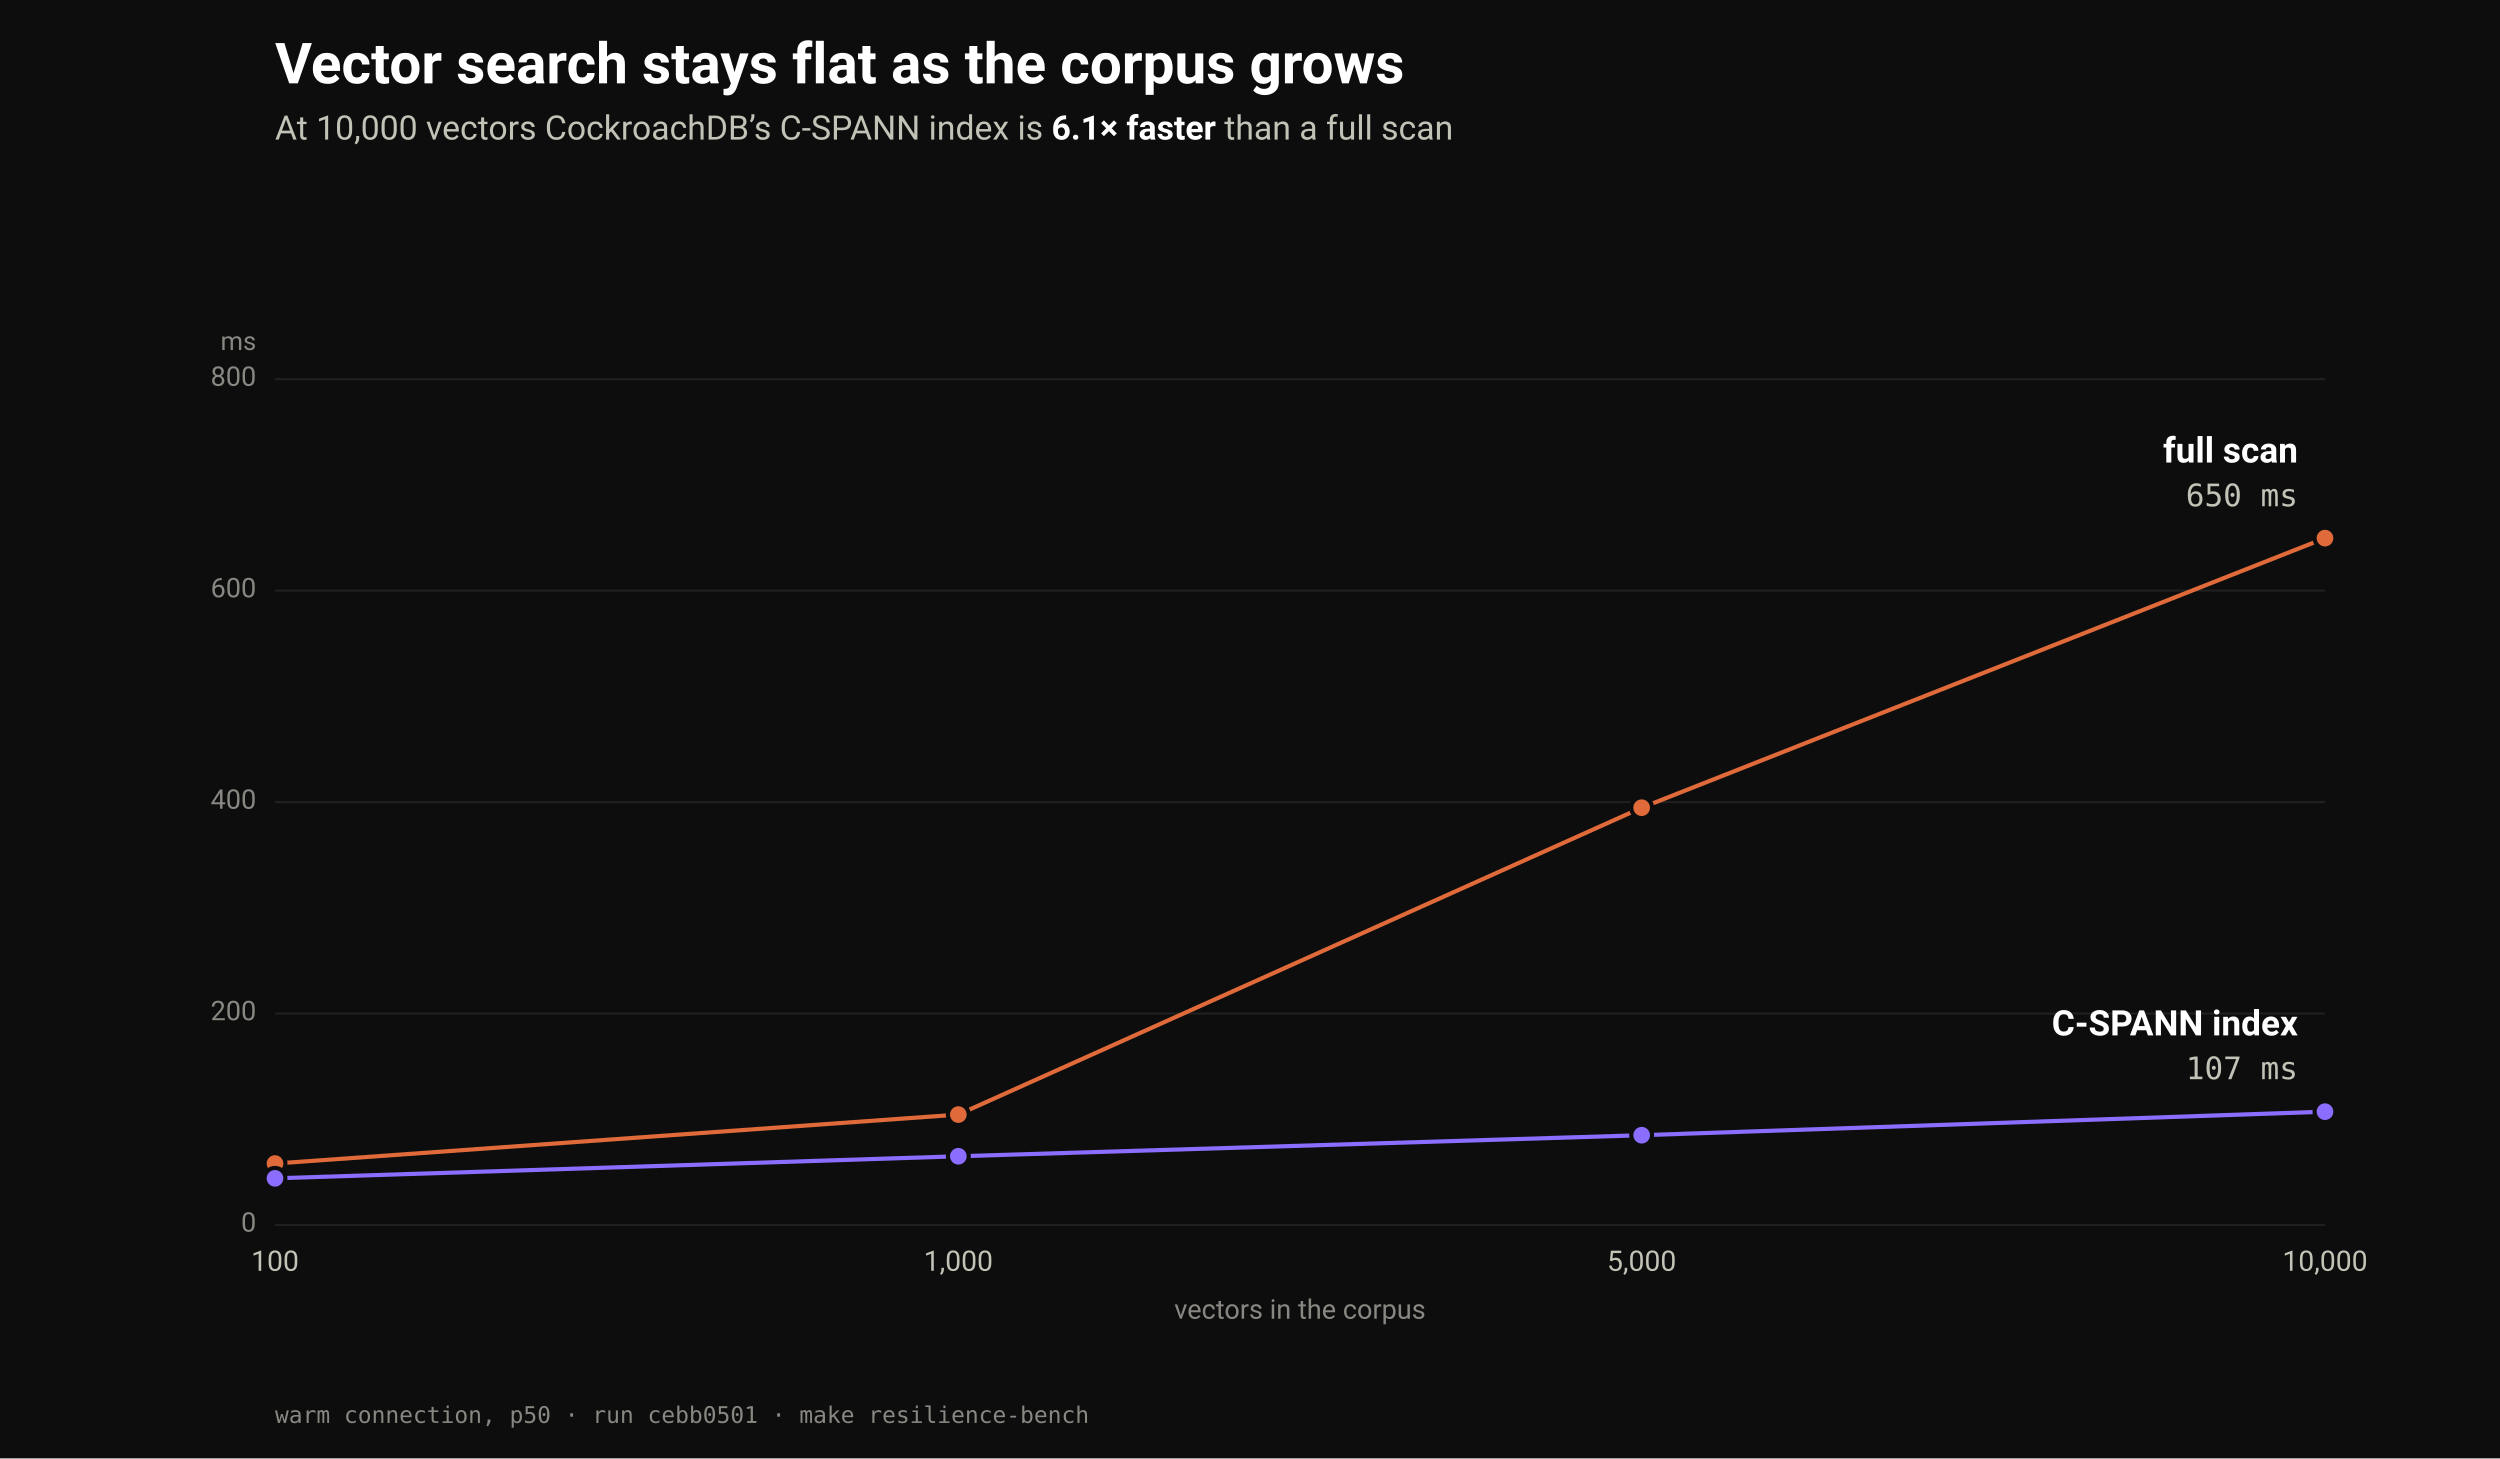
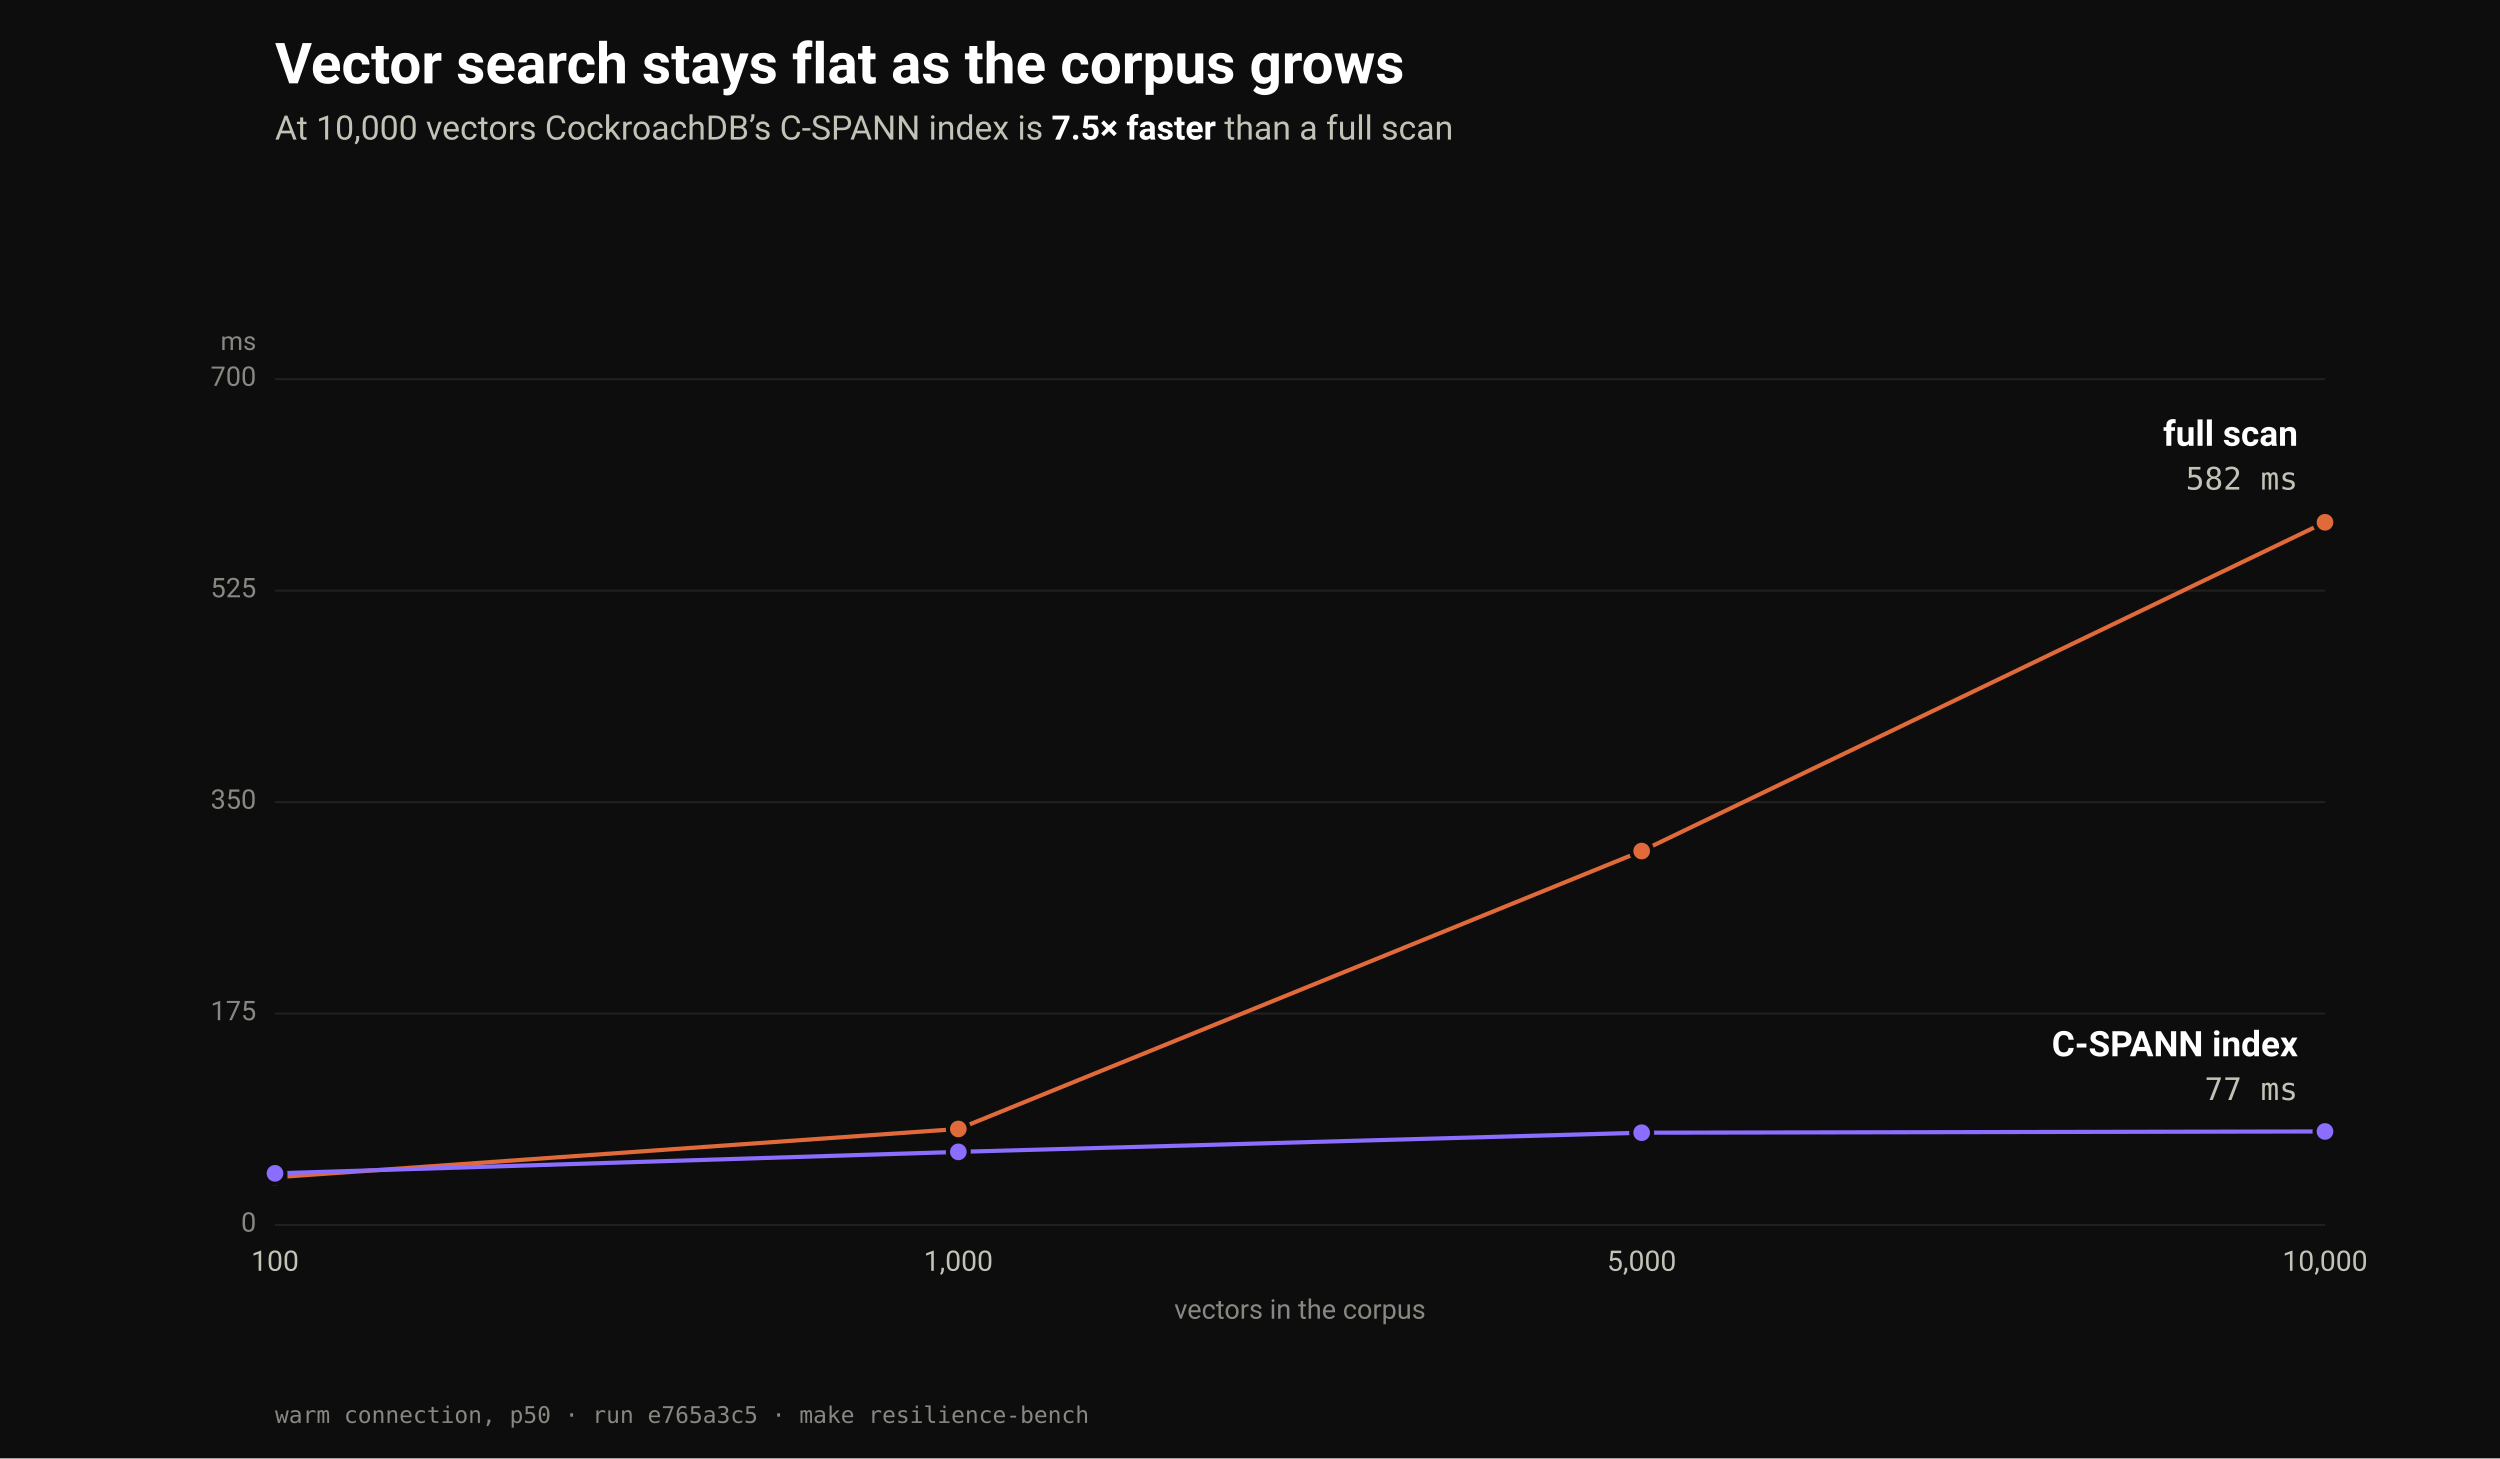
<svg xmlns="http://www.w3.org/2000/svg" width="1200" height="700" viewBox="0 0 1200 700" role="img" aria-label="Vector search latency versus corpus size">
  <rect width="1200" height="700" fill="#0d0d0d" />
  <text x="132" y="40" fill="#ffffff" font-family="ui-sans-serif, -apple-system, 'Segoe UI', Roboto, Helvetica, Arial, sans-serif" font-size="27.2" font-weight="700">Vector search stays flat as the corpus grows</text>
-   <text x="132" y="67" fill="#c3c2b7" font-family="ui-sans-serif, -apple-system, 'Segoe UI', Roboto, Helvetica, Arial, sans-serif" font-size="16.2">At 10,000 vectors CockroachDB’s C-SPANN index is <tspan font-weight="700" fill="#ffffff">6.1× faster</tspan> than a full scan</text>
+   <text x="132" y="67" fill="#c3c2b7" font-family="ui-sans-serif, -apple-system, 'Segoe UI', Roboto, Helvetica, Arial, sans-serif" font-size="16.2">At 10,000 vectors CockroachDB’s C-SPANN index is <tspan font-weight="700" fill="#ffffff">7.5× faster</tspan> than a full scan</text>
  <line x1="132" y1="588.0" x2="1116" y2="588.0" stroke="rgba(255,255,255,0.08)" stroke-width="1" />
  <text x="123" y="591.2" text-anchor="end" fill="#898781" font-family="ui-sans-serif, -apple-system, 'Segoe UI', Roboto, Helvetica, Arial, sans-serif" font-size="13.0">0</text>
  <line x1="132" y1="486.5" x2="1116" y2="486.5" stroke="rgba(255,255,255,0.08)" stroke-width="1" />
-   <text x="123" y="489.7" text-anchor="end" fill="#898781" font-family="ui-sans-serif, -apple-system, 'Segoe UI', Roboto, Helvetica, Arial, sans-serif" font-size="13.0">200</text>
+   <text x="123" y="489.7" text-anchor="end" fill="#898781" font-family="ui-sans-serif, -apple-system, 'Segoe UI', Roboto, Helvetica, Arial, sans-serif" font-size="13.0">175</text>
  <line x1="132" y1="385.0" x2="1116" y2="385.0" stroke="rgba(255,255,255,0.08)" stroke-width="1" />
-   <text x="123" y="388.2" text-anchor="end" fill="#898781" font-family="ui-sans-serif, -apple-system, 'Segoe UI', Roboto, Helvetica, Arial, sans-serif" font-size="13.0">400</text>
+   <text x="123" y="388.2" text-anchor="end" fill="#898781" font-family="ui-sans-serif, -apple-system, 'Segoe UI', Roboto, Helvetica, Arial, sans-serif" font-size="13.0">350</text>
  <line x1="132" y1="283.5" x2="1116" y2="283.5" stroke="rgba(255,255,255,0.08)" stroke-width="1" />
-   <text x="123" y="286.7" text-anchor="end" fill="#898781" font-family="ui-sans-serif, -apple-system, 'Segoe UI', Roboto, Helvetica, Arial, sans-serif" font-size="13.0">600</text>
+   <text x="123" y="286.7" text-anchor="end" fill="#898781" font-family="ui-sans-serif, -apple-system, 'Segoe UI', Roboto, Helvetica, Arial, sans-serif" font-size="13.0">525</text>
  <line x1="132" y1="182.0" x2="1116" y2="182.0" stroke="rgba(255,255,255,0.08)" stroke-width="1" />
-   <text x="123" y="185.2" text-anchor="end" fill="#898781" font-family="ui-sans-serif, -apple-system, 'Segoe UI', Roboto, Helvetica, Arial, sans-serif" font-size="13.0">800</text>
+   <text x="123" y="185.2" text-anchor="end" fill="#898781" font-family="ui-sans-serif, -apple-system, 'Segoe UI', Roboto, Helvetica, Arial, sans-serif" font-size="13.0">700</text>
  <text x="123" y="168" text-anchor="end" fill="#898781" font-family="ui-sans-serif, -apple-system, 'Segoe UI', Roboto, Helvetica, Arial, sans-serif" font-size="12.3">ms</text>
  <text x="132.0" y="610" text-anchor="middle" fill="#c3c2b7" font-family="ui-sans-serif, -apple-system, 'Segoe UI', Roboto, Helvetica, Arial, sans-serif" font-size="13.6">100</text>
  <text x="460.0" y="610" text-anchor="middle" fill="#c3c2b7" font-family="ui-sans-serif, -apple-system, 'Segoe UI', Roboto, Helvetica, Arial, sans-serif" font-size="13.6">1,000</text>
  <text x="788.0" y="610" text-anchor="middle" fill="#c3c2b7" font-family="ui-sans-serif, -apple-system, 'Segoe UI', Roboto, Helvetica, Arial, sans-serif" font-size="13.6">5,000</text>
  <text x="1116.0" y="610" text-anchor="middle" fill="#c3c2b7" font-family="ui-sans-serif, -apple-system, 'Segoe UI', Roboto, Helvetica, Arial, sans-serif" font-size="13.6">10,000</text>
  <text x="624" y="633" text-anchor="middle" fill="#898781" font-family="ui-sans-serif, -apple-system, 'Segoe UI', Roboto, Helvetica, Arial, sans-serif" font-size="13.0">vectors in the corpus</text>
-   <polyline points="132.0,558.5 460.0,535.0 788.0,387.7 1116.0,258.3" fill="none" stroke="#e06a3a" stroke-width="2.0" stroke-linejoin="round" stroke-linecap="round" />
-   <circle cx="132.0" cy="558.5" r="5.0" fill="#e06a3a" stroke="#0d0d0d" stroke-width="2.0" />
-   <circle cx="460.0" cy="535.0" r="5.0" fill="#e06a3a" stroke="#0d0d0d" stroke-width="2.0" />
-   <circle cx="788.0" cy="387.7" r="5.0" fill="#e06a3a" stroke="#0d0d0d" stroke-width="2.0" />
-   <circle cx="1116.0" cy="258.3" r="5.0" fill="#e06a3a" stroke="#0d0d0d" stroke-width="2.0" />
-   <text x="1103" y="222" text-anchor="end" fill="#ffffff" font-family="ui-sans-serif, -apple-system, 'Segoe UI', Roboto, Helvetica, Arial, sans-serif" font-size="16.9" font-weight="700">full scan</text>
-   <text x="1103" y="243" text-anchor="end" fill="#c3c2b7" font-family="ui-monospace, 'Cascadia Code', Consolas, 'SF Mono', monospace" font-size="14.9">650 ms</text>
-   <polyline points="132.0,565.6 460.0,555.0 788.0,544.9 1116.0,533.6" fill="none" stroke="#8b6dff" stroke-width="2.0" stroke-linejoin="round" stroke-linecap="round" />
-   <circle cx="132.0" cy="565.6" r="5.0" fill="#8b6dff" stroke="#0d0d0d" stroke-width="2.0" />
-   <circle cx="460.0" cy="555.0" r="5.0" fill="#8b6dff" stroke="#0d0d0d" stroke-width="2.0" />
-   <circle cx="788.0" cy="544.9" r="5.0" fill="#8b6dff" stroke="#0d0d0d" stroke-width="2.0" />
-   <circle cx="1116.0" cy="533.6" r="5.0" fill="#8b6dff" stroke="#0d0d0d" stroke-width="2.0" />
-   <text x="1103" y="497" text-anchor="end" fill="#ffffff" font-family="ui-sans-serif, -apple-system, 'Segoe UI', Roboto, Helvetica, Arial, sans-serif" font-size="16.9" font-weight="700">C-SPANN index</text>
-   <text x="1103" y="518" text-anchor="end" fill="#c3c2b7" font-family="ui-monospace, 'Cascadia Code', Consolas, 'SF Mono', monospace" font-size="14.9">107 ms</text>
-   <text x="132" y="683" fill="#898781" font-family="ui-monospace, 'Cascadia Code', Consolas, 'SF Mono', monospace" font-size="11.0">warm connection, p50 · run cebb0501 · make resilience-bench</text>
+   <polyline points="132.0,565.1 460.0,541.9 788.0,408.5 1116.0,250.7" fill="none" stroke="#e06a3a" stroke-width="2.0" stroke-linejoin="round" stroke-linecap="round" />
+   <circle cx="132.0" cy="565.1" r="5.0" fill="#e06a3a" stroke="#0d0d0d" stroke-width="2.0" />
+   <circle cx="460.0" cy="541.9" r="5.0" fill="#e06a3a" stroke="#0d0d0d" stroke-width="2.0" />
+   <circle cx="788.0" cy="408.5" r="5.0" fill="#e06a3a" stroke="#0d0d0d" stroke-width="2.0" />
+   <circle cx="1116.0" cy="250.7" r="5.0" fill="#e06a3a" stroke="#0d0d0d" stroke-width="2.0" />
+   <text x="1103" y="214" text-anchor="end" fill="#ffffff" font-family="ui-sans-serif, -apple-system, 'Segoe UI', Roboto, Helvetica, Arial, sans-serif" font-size="16.9" font-weight="700">full scan</text>
+   <text x="1103" y="235" text-anchor="end" fill="#c3c2b7" font-family="ui-monospace, 'Cascadia Code', Consolas, 'SF Mono', monospace" font-size="14.9">582 ms</text>
+   <polyline points="132.0,563.2 460.0,552.9 788.0,543.7 1116.0,543.1" fill="none" stroke="#8b6dff" stroke-width="2.0" stroke-linejoin="round" stroke-linecap="round" />
+   <circle cx="132.0" cy="563.2" r="5.0" fill="#8b6dff" stroke="#0d0d0d" stroke-width="2.0" />
+   <circle cx="460.0" cy="552.9" r="5.0" fill="#8b6dff" stroke="#0d0d0d" stroke-width="2.0" />
+   <circle cx="788.0" cy="543.7" r="5.0" fill="#8b6dff" stroke="#0d0d0d" stroke-width="2.0" />
+   <circle cx="1116.0" cy="543.1" r="5.0" fill="#8b6dff" stroke="#0d0d0d" stroke-width="2.0" />
+   <text x="1103" y="507" text-anchor="end" fill="#ffffff" font-family="ui-sans-serif, -apple-system, 'Segoe UI', Roboto, Helvetica, Arial, sans-serif" font-size="16.9" font-weight="700">C-SPANN index</text>
+   <text x="1103" y="528" text-anchor="end" fill="#c3c2b7" font-family="ui-monospace, 'Cascadia Code', Consolas, 'SF Mono', monospace" font-size="14.9">77 ms</text>
+   <text x="132" y="683" fill="#898781" font-family="ui-monospace, 'Cascadia Code', Consolas, 'SF Mono', monospace" font-size="11.0">warm connection, p50 · run e765a3c5 · make resilience-bench</text>
</svg>
